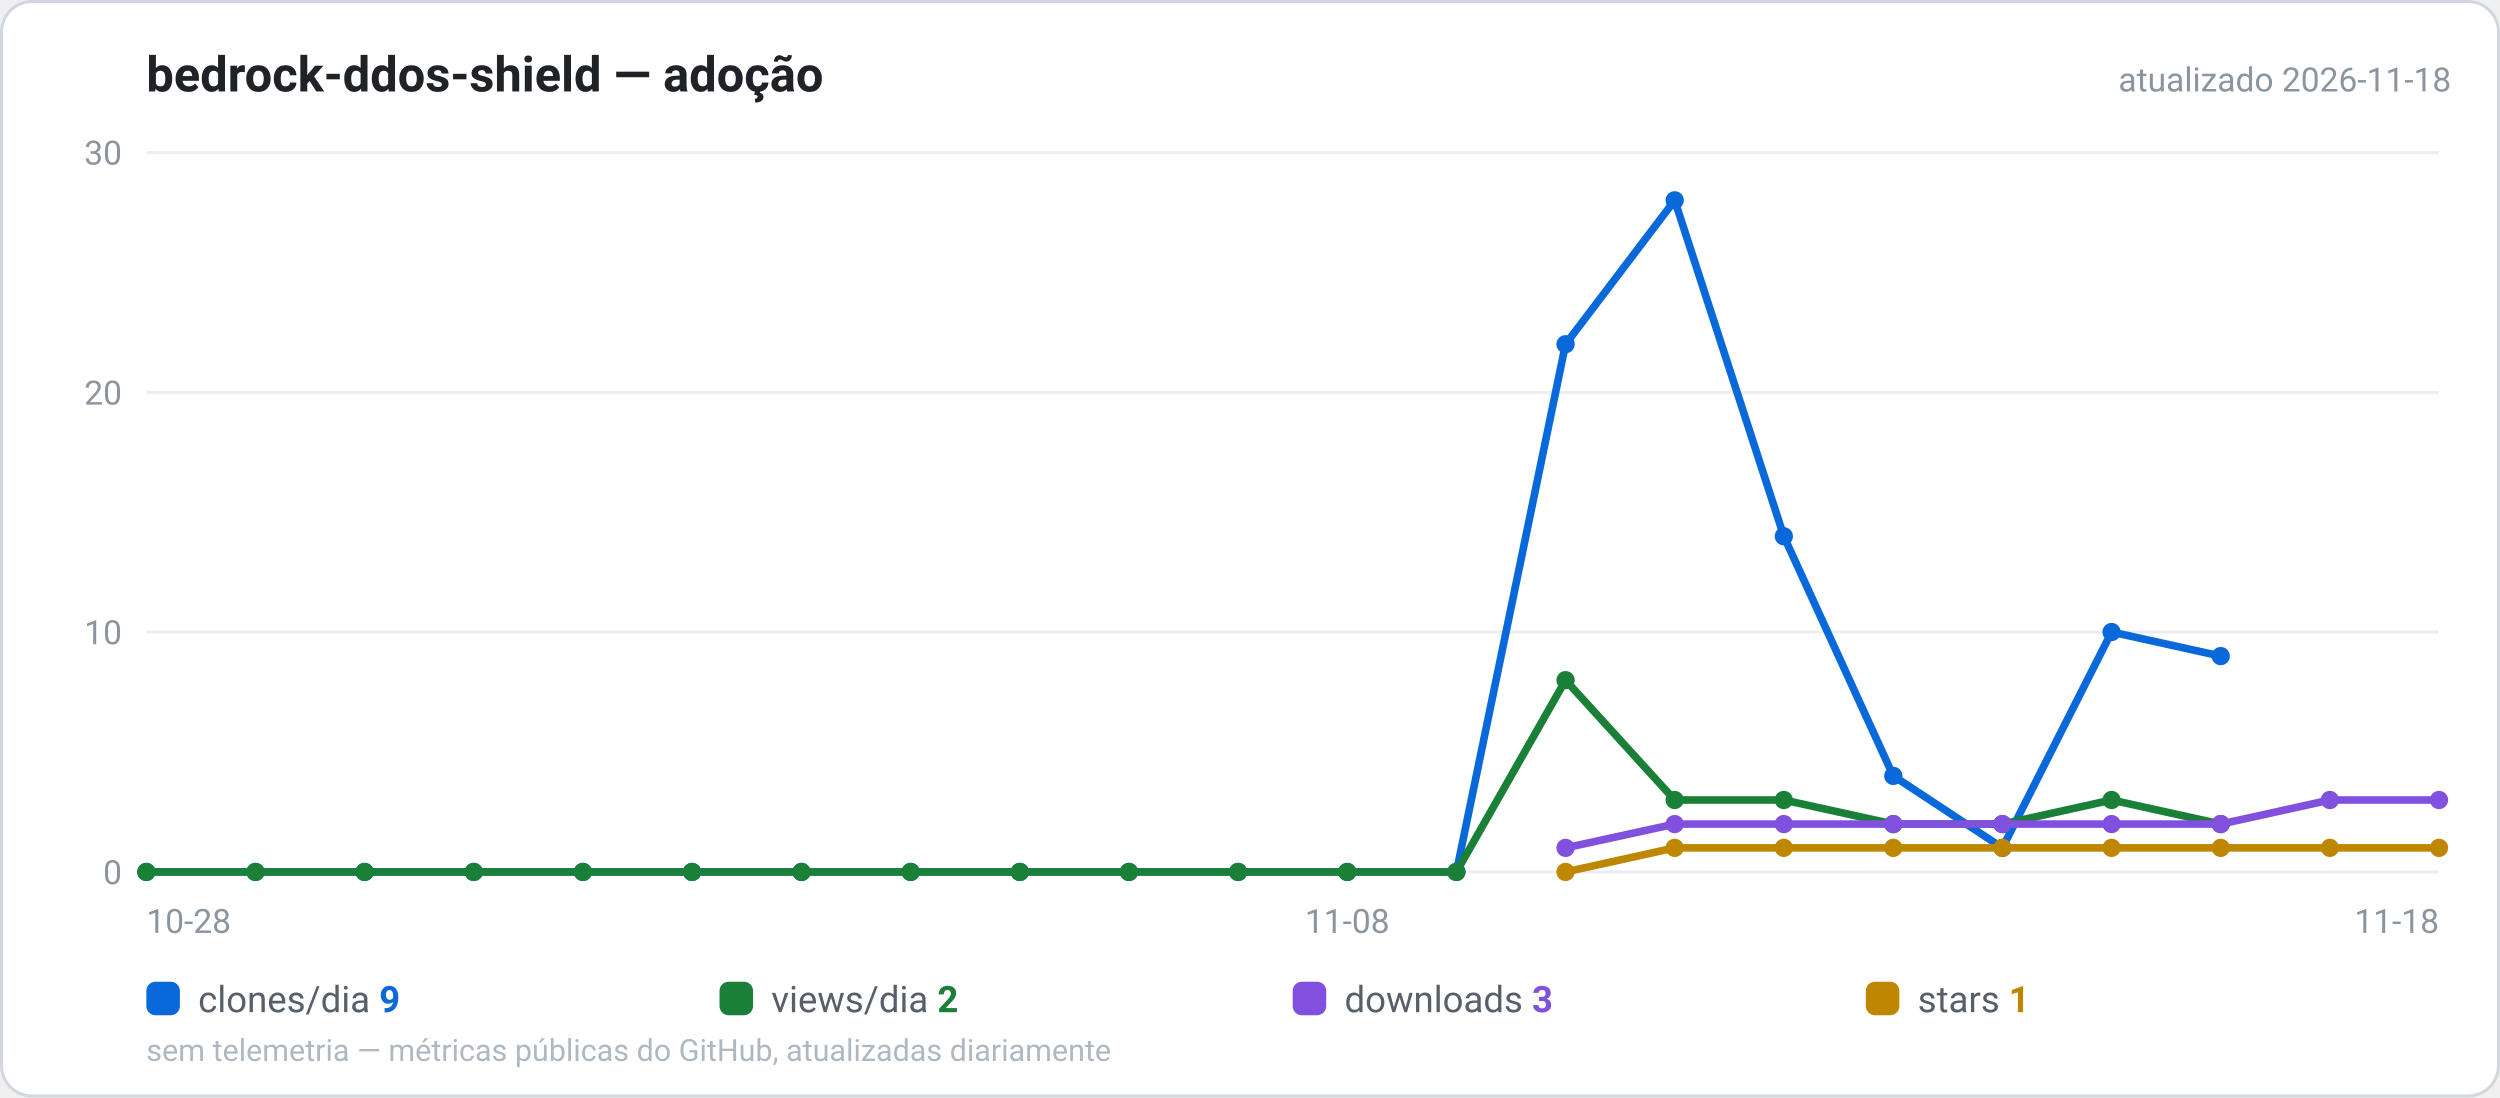
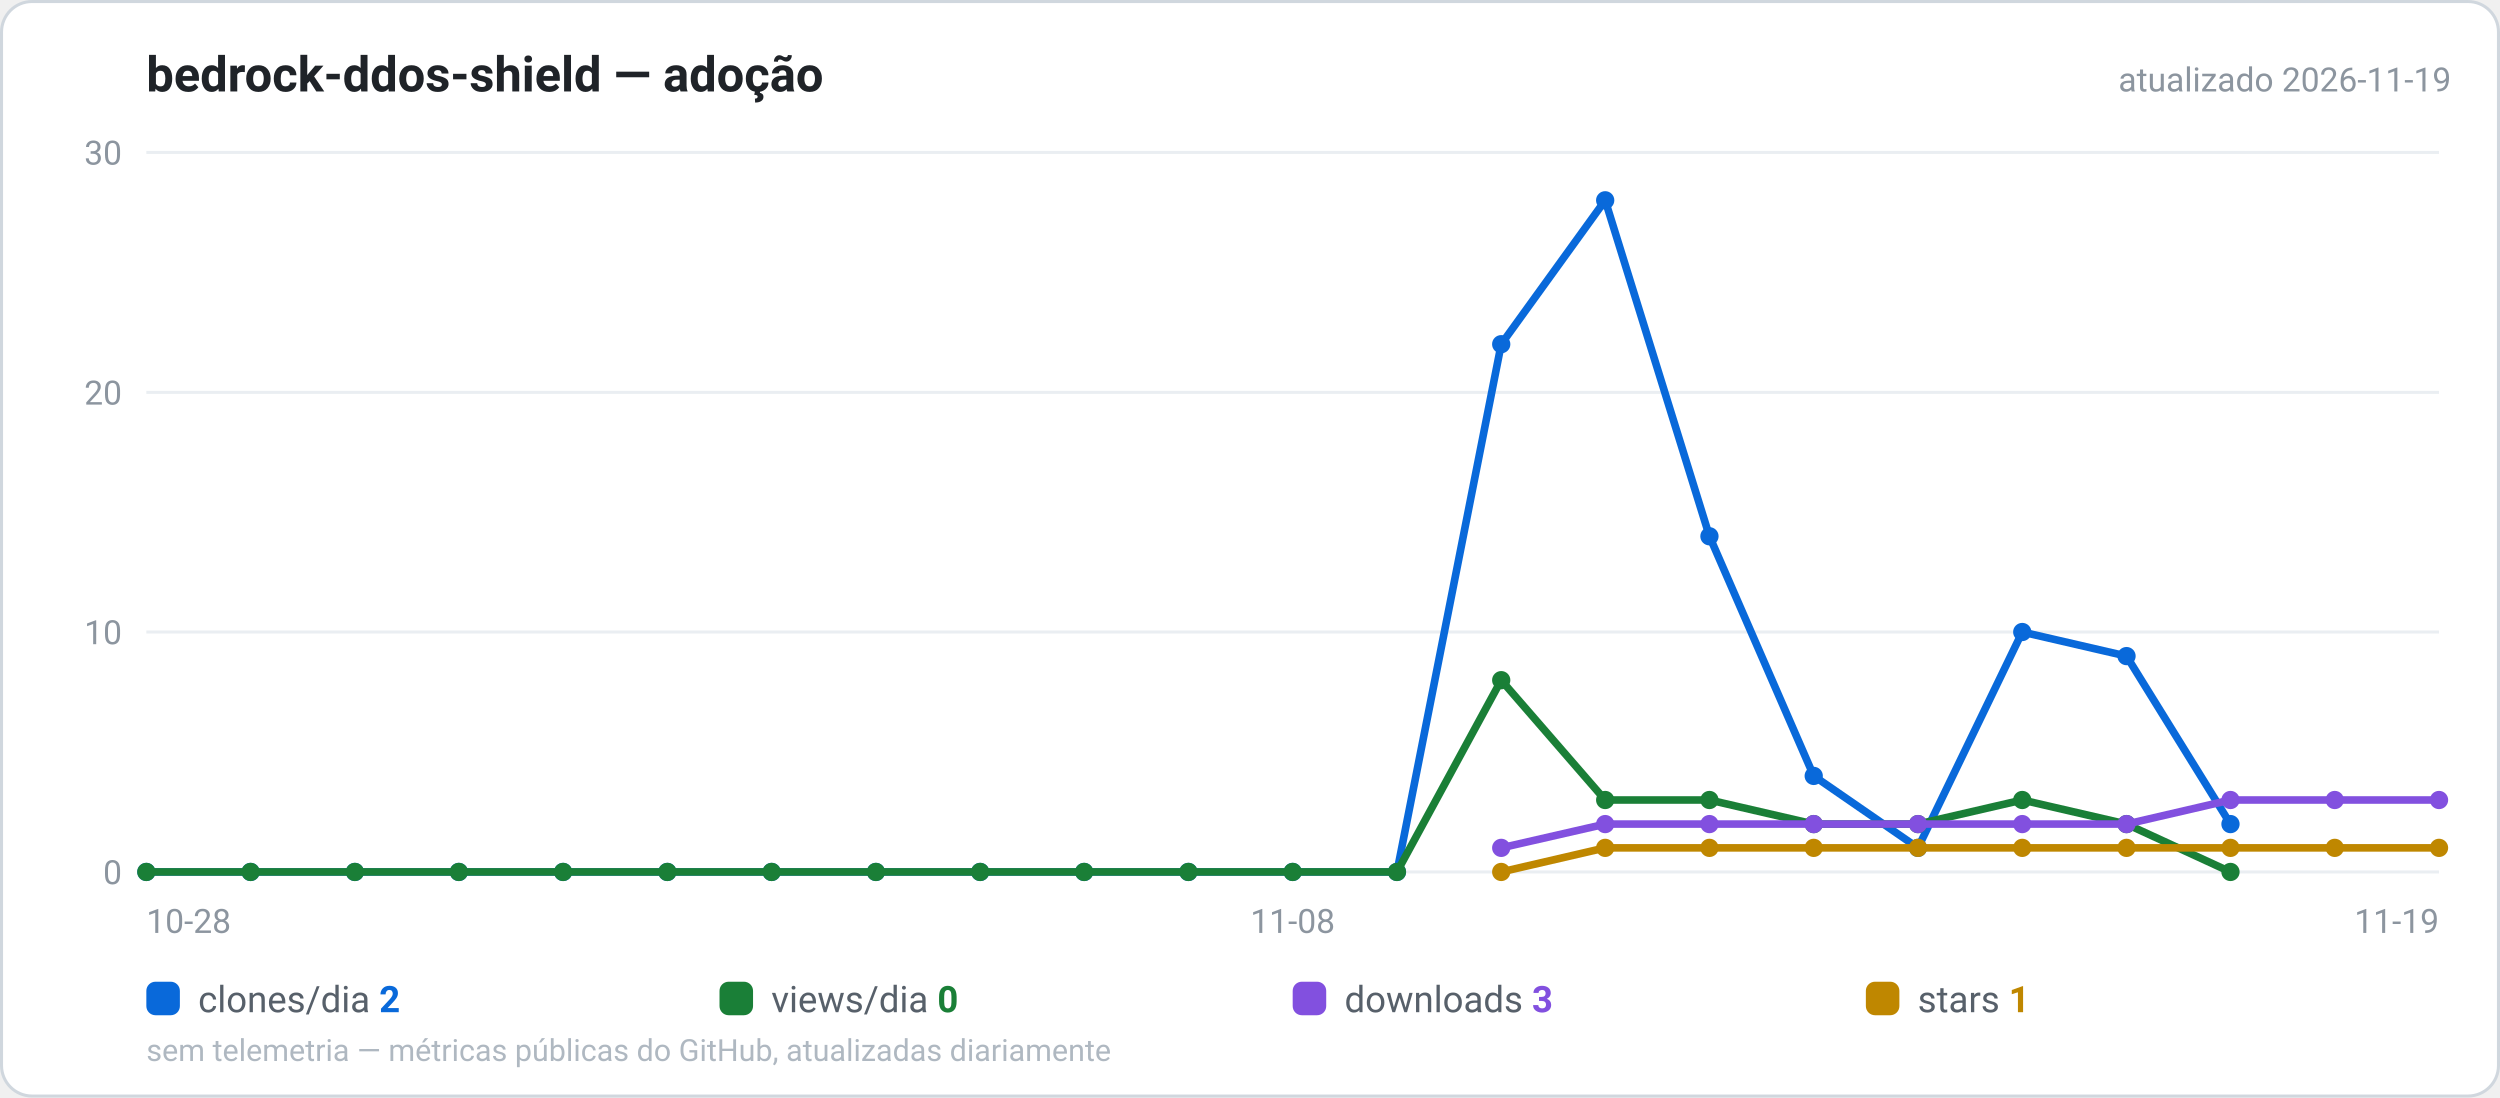
<svg xmlns="http://www.w3.org/2000/svg" width="820" height="360" viewBox="0 0 820 360" font-family="-apple-system,Segoe UI,Roboto,sans-serif">
  <rect x="0.5" y="0.5" width="819" height="359" rx="10" fill="#ffffff" stroke="#d0d7de" />
  <text x="48" y="30" font-size="16" font-weight="700" fill="#1f2328">bedrock-ddos-shield — adoção</text>
-   <text x="804" y="30" font-size="11" fill="#8c959f" text-anchor="end">atualizado 2026-11-18</text>
+   <text x="804" y="30" font-size="11" fill="#8c959f" text-anchor="end">atualizado 2026-11-19</text>
  <line x1="48" y1="286.0" x2="800" y2="286.0" stroke="#eaeef2" />
  <text x="40" y="290.0" font-size="11" fill="#8c959f" text-anchor="end">0</text>
  <line x1="48" y1="207.3" x2="800" y2="207.3" stroke="#eaeef2" />
  <text x="40" y="211.3" font-size="11" fill="#8c959f" text-anchor="end">10</text>
  <line x1="48" y1="128.7" x2="800" y2="128.7" stroke="#eaeef2" />
  <text x="40" y="132.7" font-size="11" fill="#8c959f" text-anchor="end">20</text>
  <line x1="48" y1="50.0" x2="800" y2="50.0" stroke="#eaeef2" />
  <text x="40" y="54.0" font-size="11" fill="#8c959f" text-anchor="end">30</text>
  <text x="48.0" y="306.0" font-size="11" fill="#8c959f" text-anchor="start">10-28</text>
-   <text x="441.9" y="306.0" font-size="11" fill="#8c959f" text-anchor="middle">11-08</text>
-   <text x="800.0" y="306.0" font-size="11" fill="#8c959f" text-anchor="end">11-18</text>
-   <polyline points="48.0,286.0 83.8,286.0 119.6,286.0 155.4,286.0 191.2,286.0 227.0,286.0 262.9,286.0 298.7,286.0 334.5,286.0 370.3,286.0 406.1,286.0 441.9,286.0 477.7,286.0 513.5,112.9 549.3,65.7 585.1,175.9 621.0,254.5 656.8,278.1 692.6,207.3 728.4,215.2" fill="none" stroke="#0969da" stroke-width="2.5" stroke-linejoin="round" stroke-linecap="round" />
+   <text x="424.0" y="306.0" font-size="11" fill="#8c959f" text-anchor="middle">11-08</text>
+   <text x="800.0" y="306.0" font-size="11" fill="#8c959f" text-anchor="end">11-19</text>
+   <polyline points="48.0,286.0 82.2,286.0 116.4,286.0 150.5,286.0 184.7,286.0 218.9,286.0 253.1,286.0 287.3,286.0 321.5,286.0 355.6,286.0 389.8,286.0 424.0,286.0 458.2,286.0 492.4,112.9 526.5,65.7 560.7,175.9 594.9,254.5 629.1,278.1 663.3,207.3 697.5,215.2 731.6,270.3" fill="none" stroke="#0969da" stroke-width="2.5" stroke-linejoin="round" stroke-linecap="round" />
  <circle cx="48.0" cy="286.0" r="3" fill="#0969da" />
-   <circle cx="83.8" cy="286.0" r="3" fill="#0969da" />
-   <circle cx="119.6" cy="286.0" r="3" fill="#0969da" />
-   <circle cx="155.4" cy="286.0" r="3" fill="#0969da" />
-   <circle cx="191.2" cy="286.0" r="3" fill="#0969da" />
-   <circle cx="227.0" cy="286.0" r="3" fill="#0969da" />
-   <circle cx="262.9" cy="286.0" r="3" fill="#0969da" />
-   <circle cx="298.7" cy="286.0" r="3" fill="#0969da" />
-   <circle cx="334.5" cy="286.0" r="3" fill="#0969da" />
-   <circle cx="370.3" cy="286.0" r="3" fill="#0969da" />
-   <circle cx="406.1" cy="286.0" r="3" fill="#0969da" />
-   <circle cx="441.9" cy="286.0" r="3" fill="#0969da" />
-   <circle cx="477.7" cy="286.0" r="3" fill="#0969da" />
-   <circle cx="513.5" cy="112.9" r="3" fill="#0969da" />
-   <circle cx="549.3" cy="65.7" r="3" fill="#0969da" />
-   <circle cx="585.1" cy="175.9" r="3" fill="#0969da" />
-   <circle cx="621.0" cy="254.5" r="3" fill="#0969da" />
-   <circle cx="656.8" cy="278.1" r="3" fill="#0969da" />
-   <circle cx="692.6" cy="207.3" r="3" fill="#0969da" />
-   <circle cx="728.4" cy="215.2" r="3" fill="#0969da" />
-   <polyline points="48.0,286.0 83.8,286.0 119.6,286.0 155.4,286.0 191.2,286.0 227.0,286.0 262.9,286.0 298.7,286.0 334.5,286.0 370.3,286.0 406.1,286.0 441.9,286.0 477.7,286.0 513.5,223.1 549.3,262.4 585.1,262.4 621.0,270.3 656.8,270.3 692.6,262.4 728.4,270.3" fill="none" stroke="#1a7f37" stroke-width="2.5" stroke-linejoin="round" stroke-linecap="round" />
+   <circle cx="82.2" cy="286.0" r="3" fill="#0969da" />
+   <circle cx="116.4" cy="286.0" r="3" fill="#0969da" />
+   <circle cx="150.5" cy="286.0" r="3" fill="#0969da" />
+   <circle cx="184.7" cy="286.0" r="3" fill="#0969da" />
+   <circle cx="218.9" cy="286.0" r="3" fill="#0969da" />
+   <circle cx="253.1" cy="286.0" r="3" fill="#0969da" />
+   <circle cx="287.3" cy="286.0" r="3" fill="#0969da" />
+   <circle cx="321.5" cy="286.0" r="3" fill="#0969da" />
+   <circle cx="355.6" cy="286.0" r="3" fill="#0969da" />
+   <circle cx="389.8" cy="286.0" r="3" fill="#0969da" />
+   <circle cx="424.0" cy="286.0" r="3" fill="#0969da" />
+   <circle cx="458.2" cy="286.0" r="3" fill="#0969da" />
+   <circle cx="492.4" cy="112.9" r="3" fill="#0969da" />
+   <circle cx="526.5" cy="65.7" r="3" fill="#0969da" />
+   <circle cx="560.7" cy="175.9" r="3" fill="#0969da" />
+   <circle cx="594.9" cy="254.5" r="3" fill="#0969da" />
+   <circle cx="629.1" cy="278.1" r="3" fill="#0969da" />
+   <circle cx="663.3" cy="207.3" r="3" fill="#0969da" />
+   <circle cx="697.5" cy="215.2" r="3" fill="#0969da" />
+   <circle cx="731.6" cy="270.3" r="3" fill="#0969da" />
+   <polyline points="48.0,286.0 82.2,286.0 116.4,286.0 150.5,286.0 184.7,286.0 218.9,286.0 253.1,286.0 287.3,286.0 321.5,286.0 355.6,286.0 389.8,286.0 424.0,286.0 458.2,286.0 492.4,223.1 526.5,262.4 560.7,262.4 594.9,270.3 629.1,270.3 663.3,262.4 697.5,270.3 731.6,286.0" fill="none" stroke="#1a7f37" stroke-width="2.5" stroke-linejoin="round" stroke-linecap="round" />
  <circle cx="48.0" cy="286.0" r="3" fill="#1a7f37" />
-   <circle cx="83.8" cy="286.0" r="3" fill="#1a7f37" />
-   <circle cx="119.6" cy="286.0" r="3" fill="#1a7f37" />
-   <circle cx="155.4" cy="286.0" r="3" fill="#1a7f37" />
-   <circle cx="191.2" cy="286.0" r="3" fill="#1a7f37" />
-   <circle cx="227.0" cy="286.0" r="3" fill="#1a7f37" />
-   <circle cx="262.9" cy="286.0" r="3" fill="#1a7f37" />
-   <circle cx="298.7" cy="286.0" r="3" fill="#1a7f37" />
-   <circle cx="334.5" cy="286.0" r="3" fill="#1a7f37" />
-   <circle cx="370.3" cy="286.0" r="3" fill="#1a7f37" />
-   <circle cx="406.1" cy="286.0" r="3" fill="#1a7f37" />
-   <circle cx="441.9" cy="286.0" r="3" fill="#1a7f37" />
-   <circle cx="477.7" cy="286.0" r="3" fill="#1a7f37" />
-   <circle cx="513.5" cy="223.1" r="3" fill="#1a7f37" />
-   <circle cx="549.3" cy="262.4" r="3" fill="#1a7f37" />
-   <circle cx="585.1" cy="262.4" r="3" fill="#1a7f37" />
-   <circle cx="621.0" cy="270.3" r="3" fill="#1a7f37" />
-   <circle cx="656.8" cy="270.3" r="3" fill="#1a7f37" />
-   <circle cx="692.6" cy="262.4" r="3" fill="#1a7f37" />
-   <circle cx="728.4" cy="270.3" r="3" fill="#1a7f37" />
-   <polyline points="513.5,278.1 549.3,270.3 585.1,270.3 621.0,270.3 656.8,270.3 692.6,270.3 728.4,270.3 764.2,262.4 800.0,262.4" fill="none" stroke="#8250df" stroke-width="2.5" stroke-linejoin="round" stroke-linecap="round" />
-   <circle cx="513.5" cy="278.1" r="3" fill="#8250df" />
-   <circle cx="549.3" cy="270.3" r="3" fill="#8250df" />
-   <circle cx="585.1" cy="270.3" r="3" fill="#8250df" />
-   <circle cx="621.0" cy="270.3" r="3" fill="#8250df" />
-   <circle cx="656.8" cy="270.3" r="3" fill="#8250df" />
-   <circle cx="692.6" cy="270.3" r="3" fill="#8250df" />
-   <circle cx="728.4" cy="270.3" r="3" fill="#8250df" />
-   <circle cx="764.2" cy="262.4" r="3" fill="#8250df" />
+   <circle cx="82.2" cy="286.0" r="3" fill="#1a7f37" />
+   <circle cx="116.4" cy="286.0" r="3" fill="#1a7f37" />
+   <circle cx="150.5" cy="286.0" r="3" fill="#1a7f37" />
+   <circle cx="184.7" cy="286.0" r="3" fill="#1a7f37" />
+   <circle cx="218.9" cy="286.0" r="3" fill="#1a7f37" />
+   <circle cx="253.1" cy="286.0" r="3" fill="#1a7f37" />
+   <circle cx="287.3" cy="286.0" r="3" fill="#1a7f37" />
+   <circle cx="321.5" cy="286.0" r="3" fill="#1a7f37" />
+   <circle cx="355.6" cy="286.0" r="3" fill="#1a7f37" />
+   <circle cx="389.8" cy="286.0" r="3" fill="#1a7f37" />
+   <circle cx="424.0" cy="286.0" r="3" fill="#1a7f37" />
+   <circle cx="458.2" cy="286.0" r="3" fill="#1a7f37" />
+   <circle cx="492.4" cy="223.1" r="3" fill="#1a7f37" />
+   <circle cx="526.5" cy="262.4" r="3" fill="#1a7f37" />
+   <circle cx="560.7" cy="262.4" r="3" fill="#1a7f37" />
+   <circle cx="594.9" cy="270.3" r="3" fill="#1a7f37" />
+   <circle cx="629.1" cy="270.3" r="3" fill="#1a7f37" />
+   <circle cx="663.3" cy="262.4" r="3" fill="#1a7f37" />
+   <circle cx="697.5" cy="270.3" r="3" fill="#1a7f37" />
+   <circle cx="731.6" cy="286.0" r="3" fill="#1a7f37" />
+   <polyline points="492.4,278.1 526.5,270.3 560.7,270.3 594.9,270.3 629.1,270.3 663.3,270.3 697.5,270.3 731.6,262.4 765.8,262.4 800.0,262.4" fill="none" stroke="#8250df" stroke-width="2.5" stroke-linejoin="round" stroke-linecap="round" />
+   <circle cx="492.4" cy="278.1" r="3" fill="#8250df" />
+   <circle cx="526.5" cy="270.3" r="3" fill="#8250df" />
+   <circle cx="560.7" cy="270.3" r="3" fill="#8250df" />
+   <circle cx="594.9" cy="270.3" r="3" fill="#8250df" />
+   <circle cx="629.1" cy="270.3" r="3" fill="#8250df" />
+   <circle cx="663.3" cy="270.3" r="3" fill="#8250df" />
+   <circle cx="697.5" cy="270.3" r="3" fill="#8250df" />
+   <circle cx="731.6" cy="262.4" r="3" fill="#8250df" />
+   <circle cx="765.8" cy="262.4" r="3" fill="#8250df" />
  <circle cx="800.0" cy="262.4" r="3" fill="#8250df" />
-   <polyline points="513.5,286.0 549.3,278.1 585.1,278.1 621.0,278.1 656.8,278.1 692.6,278.1 728.4,278.1 764.2,278.1 800.0,278.1" fill="none" stroke="#bf8700" stroke-width="2.5" stroke-linejoin="round" stroke-linecap="round" />
-   <circle cx="513.5" cy="286.0" r="3" fill="#bf8700" />
-   <circle cx="549.3" cy="278.1" r="3" fill="#bf8700" />
-   <circle cx="585.1" cy="278.1" r="3" fill="#bf8700" />
-   <circle cx="621.0" cy="278.1" r="3" fill="#bf8700" />
-   <circle cx="656.8" cy="278.1" r="3" fill="#bf8700" />
-   <circle cx="692.6" cy="278.1" r="3" fill="#bf8700" />
-   <circle cx="728.4" cy="278.1" r="3" fill="#bf8700" />
-   <circle cx="764.2" cy="278.1" r="3" fill="#bf8700" />
+   <polyline points="492.4,286.0 526.5,278.1 560.7,278.1 594.9,278.1 629.1,278.1 663.3,278.1 697.5,278.1 731.6,278.1 765.8,278.1 800.0,278.1" fill="none" stroke="#bf8700" stroke-width="2.5" stroke-linejoin="round" stroke-linecap="round" />
+   <circle cx="492.4" cy="286.0" r="3" fill="#bf8700" />
+   <circle cx="526.5" cy="278.1" r="3" fill="#bf8700" />
+   <circle cx="560.7" cy="278.1" r="3" fill="#bf8700" />
+   <circle cx="594.9" cy="278.1" r="3" fill="#bf8700" />
+   <circle cx="629.1" cy="278.1" r="3" fill="#bf8700" />
+   <circle cx="663.3" cy="278.1" r="3" fill="#bf8700" />
+   <circle cx="697.5" cy="278.1" r="3" fill="#bf8700" />
+   <circle cx="731.6" cy="278.1" r="3" fill="#bf8700" />
+   <circle cx="765.8" cy="278.1" r="3" fill="#bf8700" />
  <circle cx="800.0" cy="278.1" r="3" fill="#bf8700" />
  <rect x="48.0" y="322.0" width="11" height="11" rx="3" fill="#0969da" />
-   <text x="65.0" y="332.0" font-size="12" fill="#57606a">clones/dia <tspan font-weight="700" fill="#0969da">9</tspan>
+   <text x="65.0" y="332.0" font-size="12" fill="#57606a">clones/dia <tspan font-weight="700" fill="#0969da">2</tspan>
  </text>
  <rect x="236.0" y="322.0" width="11" height="11" rx="3" fill="#1a7f37" />
-   <text x="253.0" y="332.0" font-size="12" fill="#57606a">views/dia <tspan font-weight="700" fill="#1a7f37">2</tspan>
+   <text x="253.0" y="332.0" font-size="12" fill="#57606a">views/dia <tspan font-weight="700" fill="#1a7f37">0</tspan>
  </text>
  <rect x="424.0" y="322.0" width="11" height="11" rx="3" fill="#8250df" />
  <text x="441.0" y="332.0" font-size="12" fill="#57606a">downloads <tspan font-weight="700" fill="#8250df">3</tspan>
  </text>
  <rect x="612.0" y="322.0" width="11" height="11" rx="3" fill="#bf8700" />
  <text x="629.0" y="332.0" font-size="12" fill="#57606a">stars <tspan font-weight="700" fill="#bf8700">1</tspan>
  </text>
  <text x="48" y="348" font-size="10" fill="#afb8c1">sem telemetria — métricas públicas do GitHub, atualizadas diariamente</text>
</svg>
